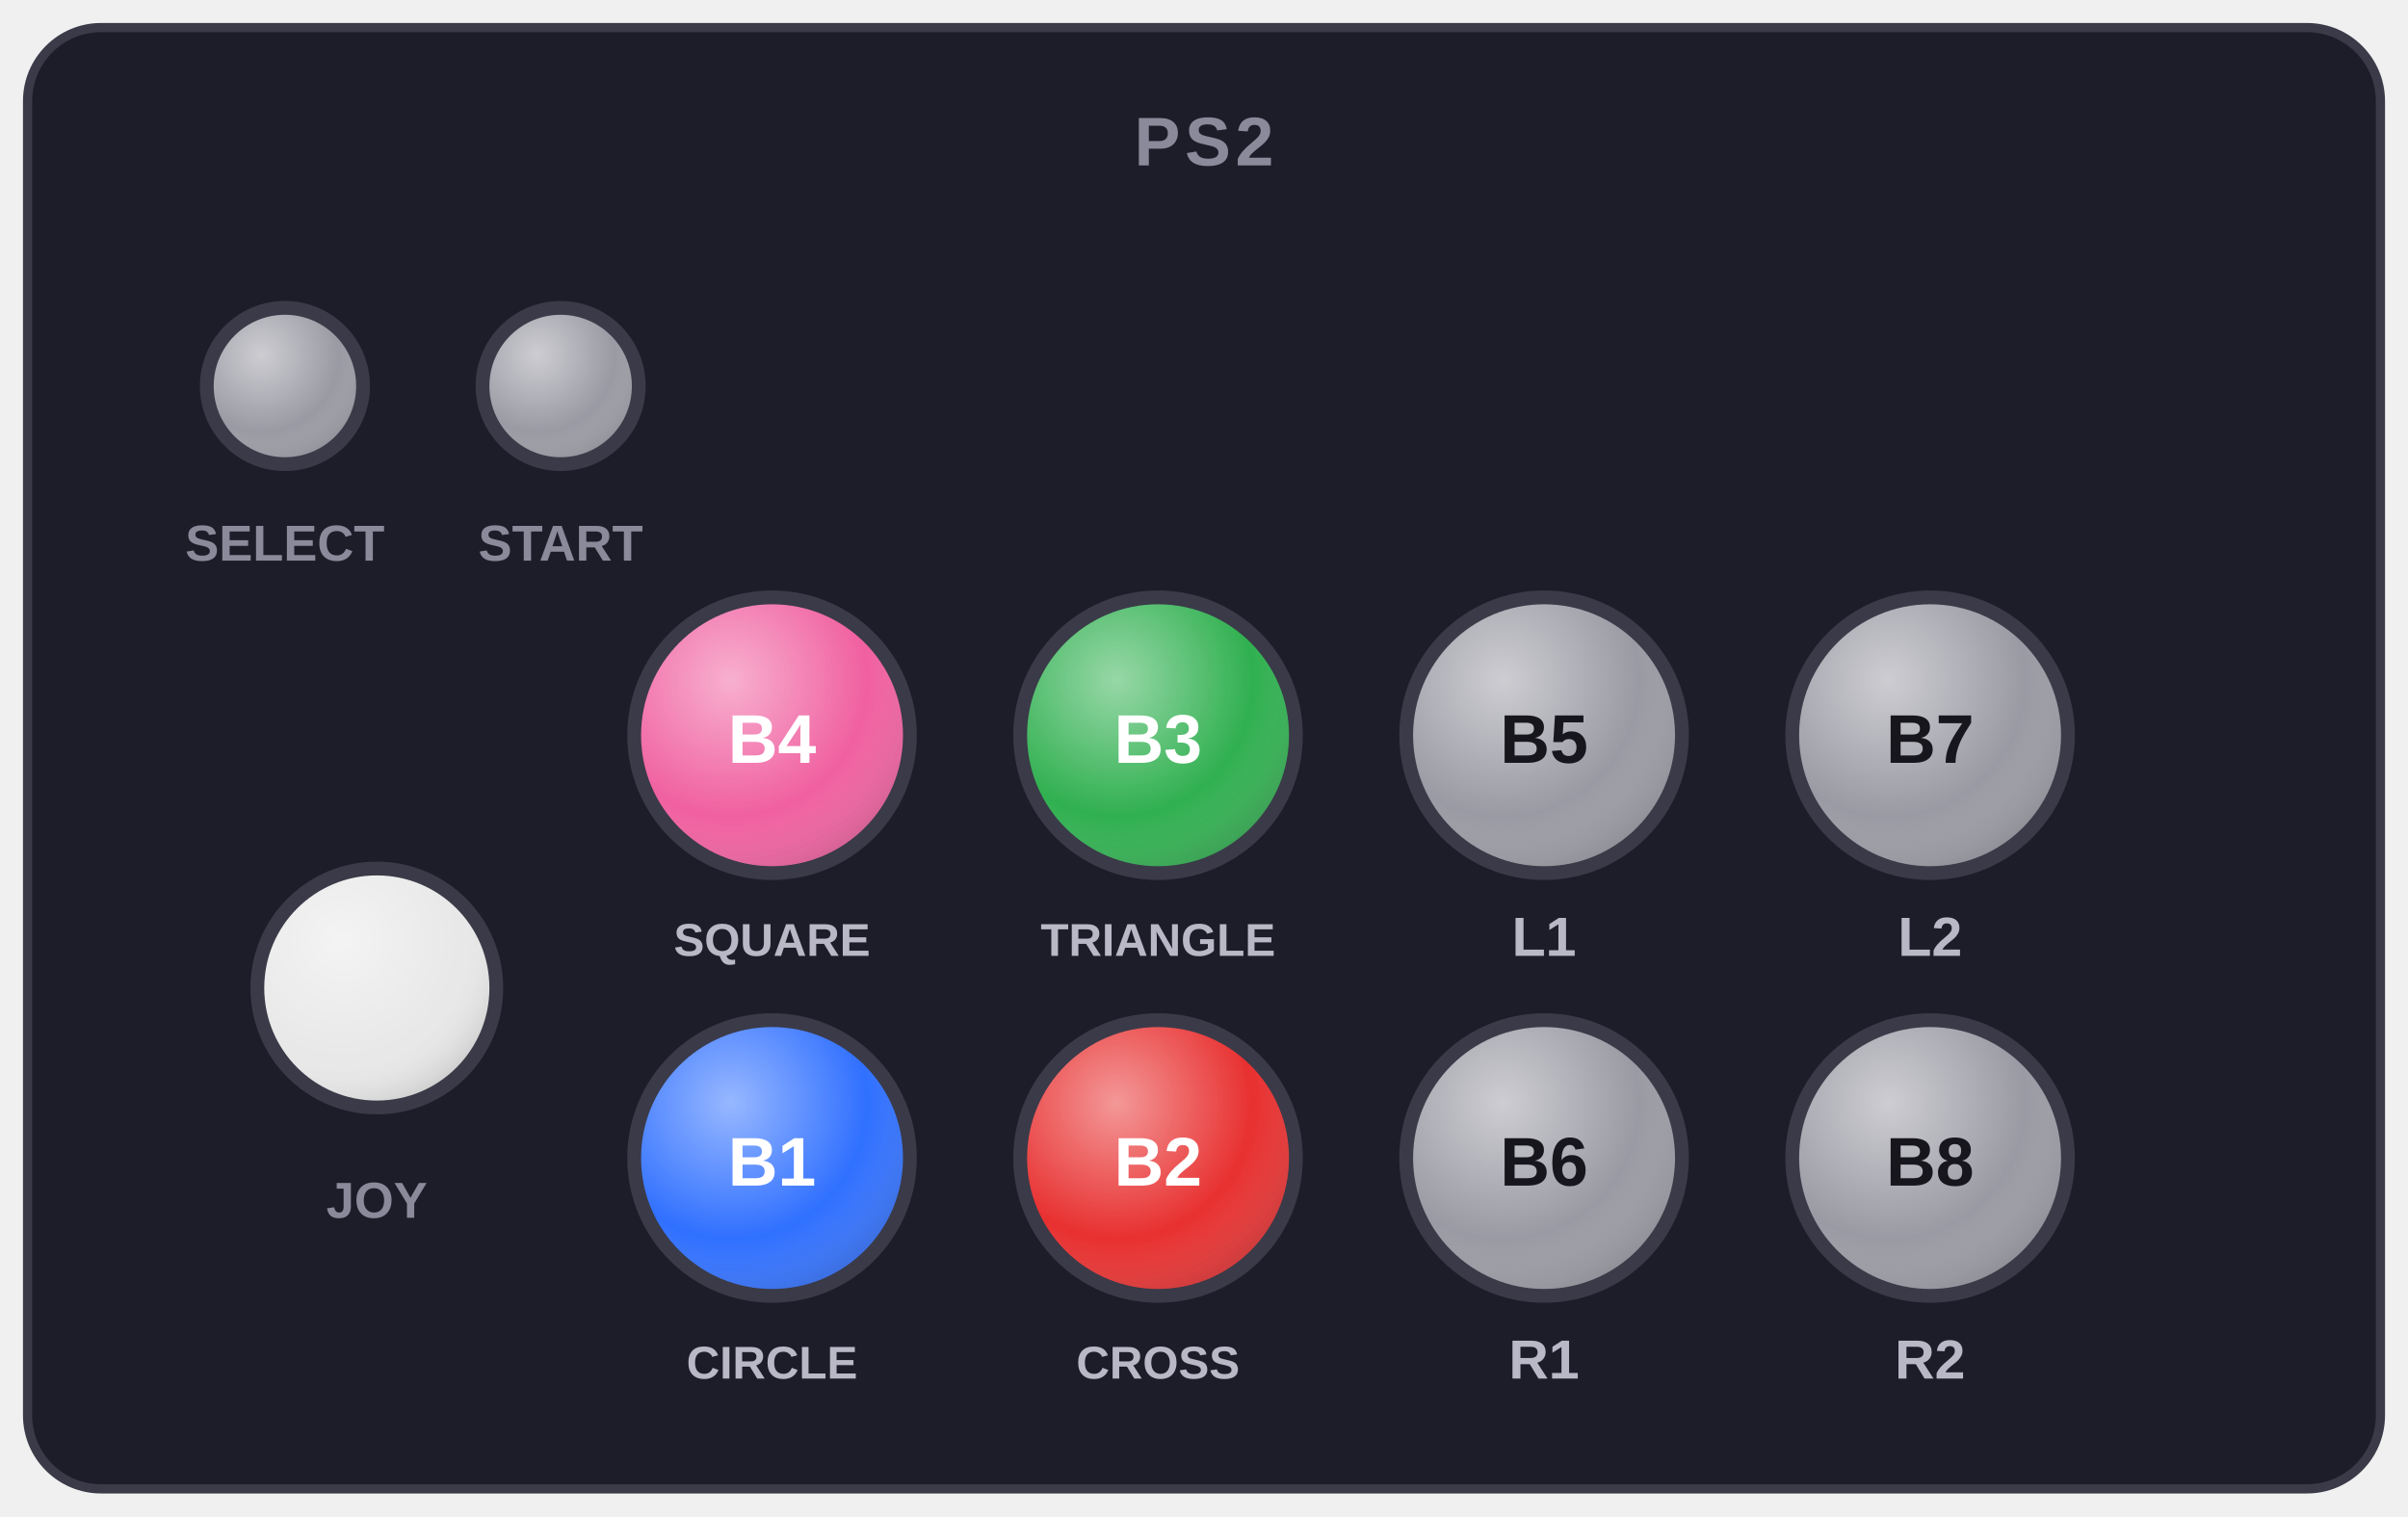
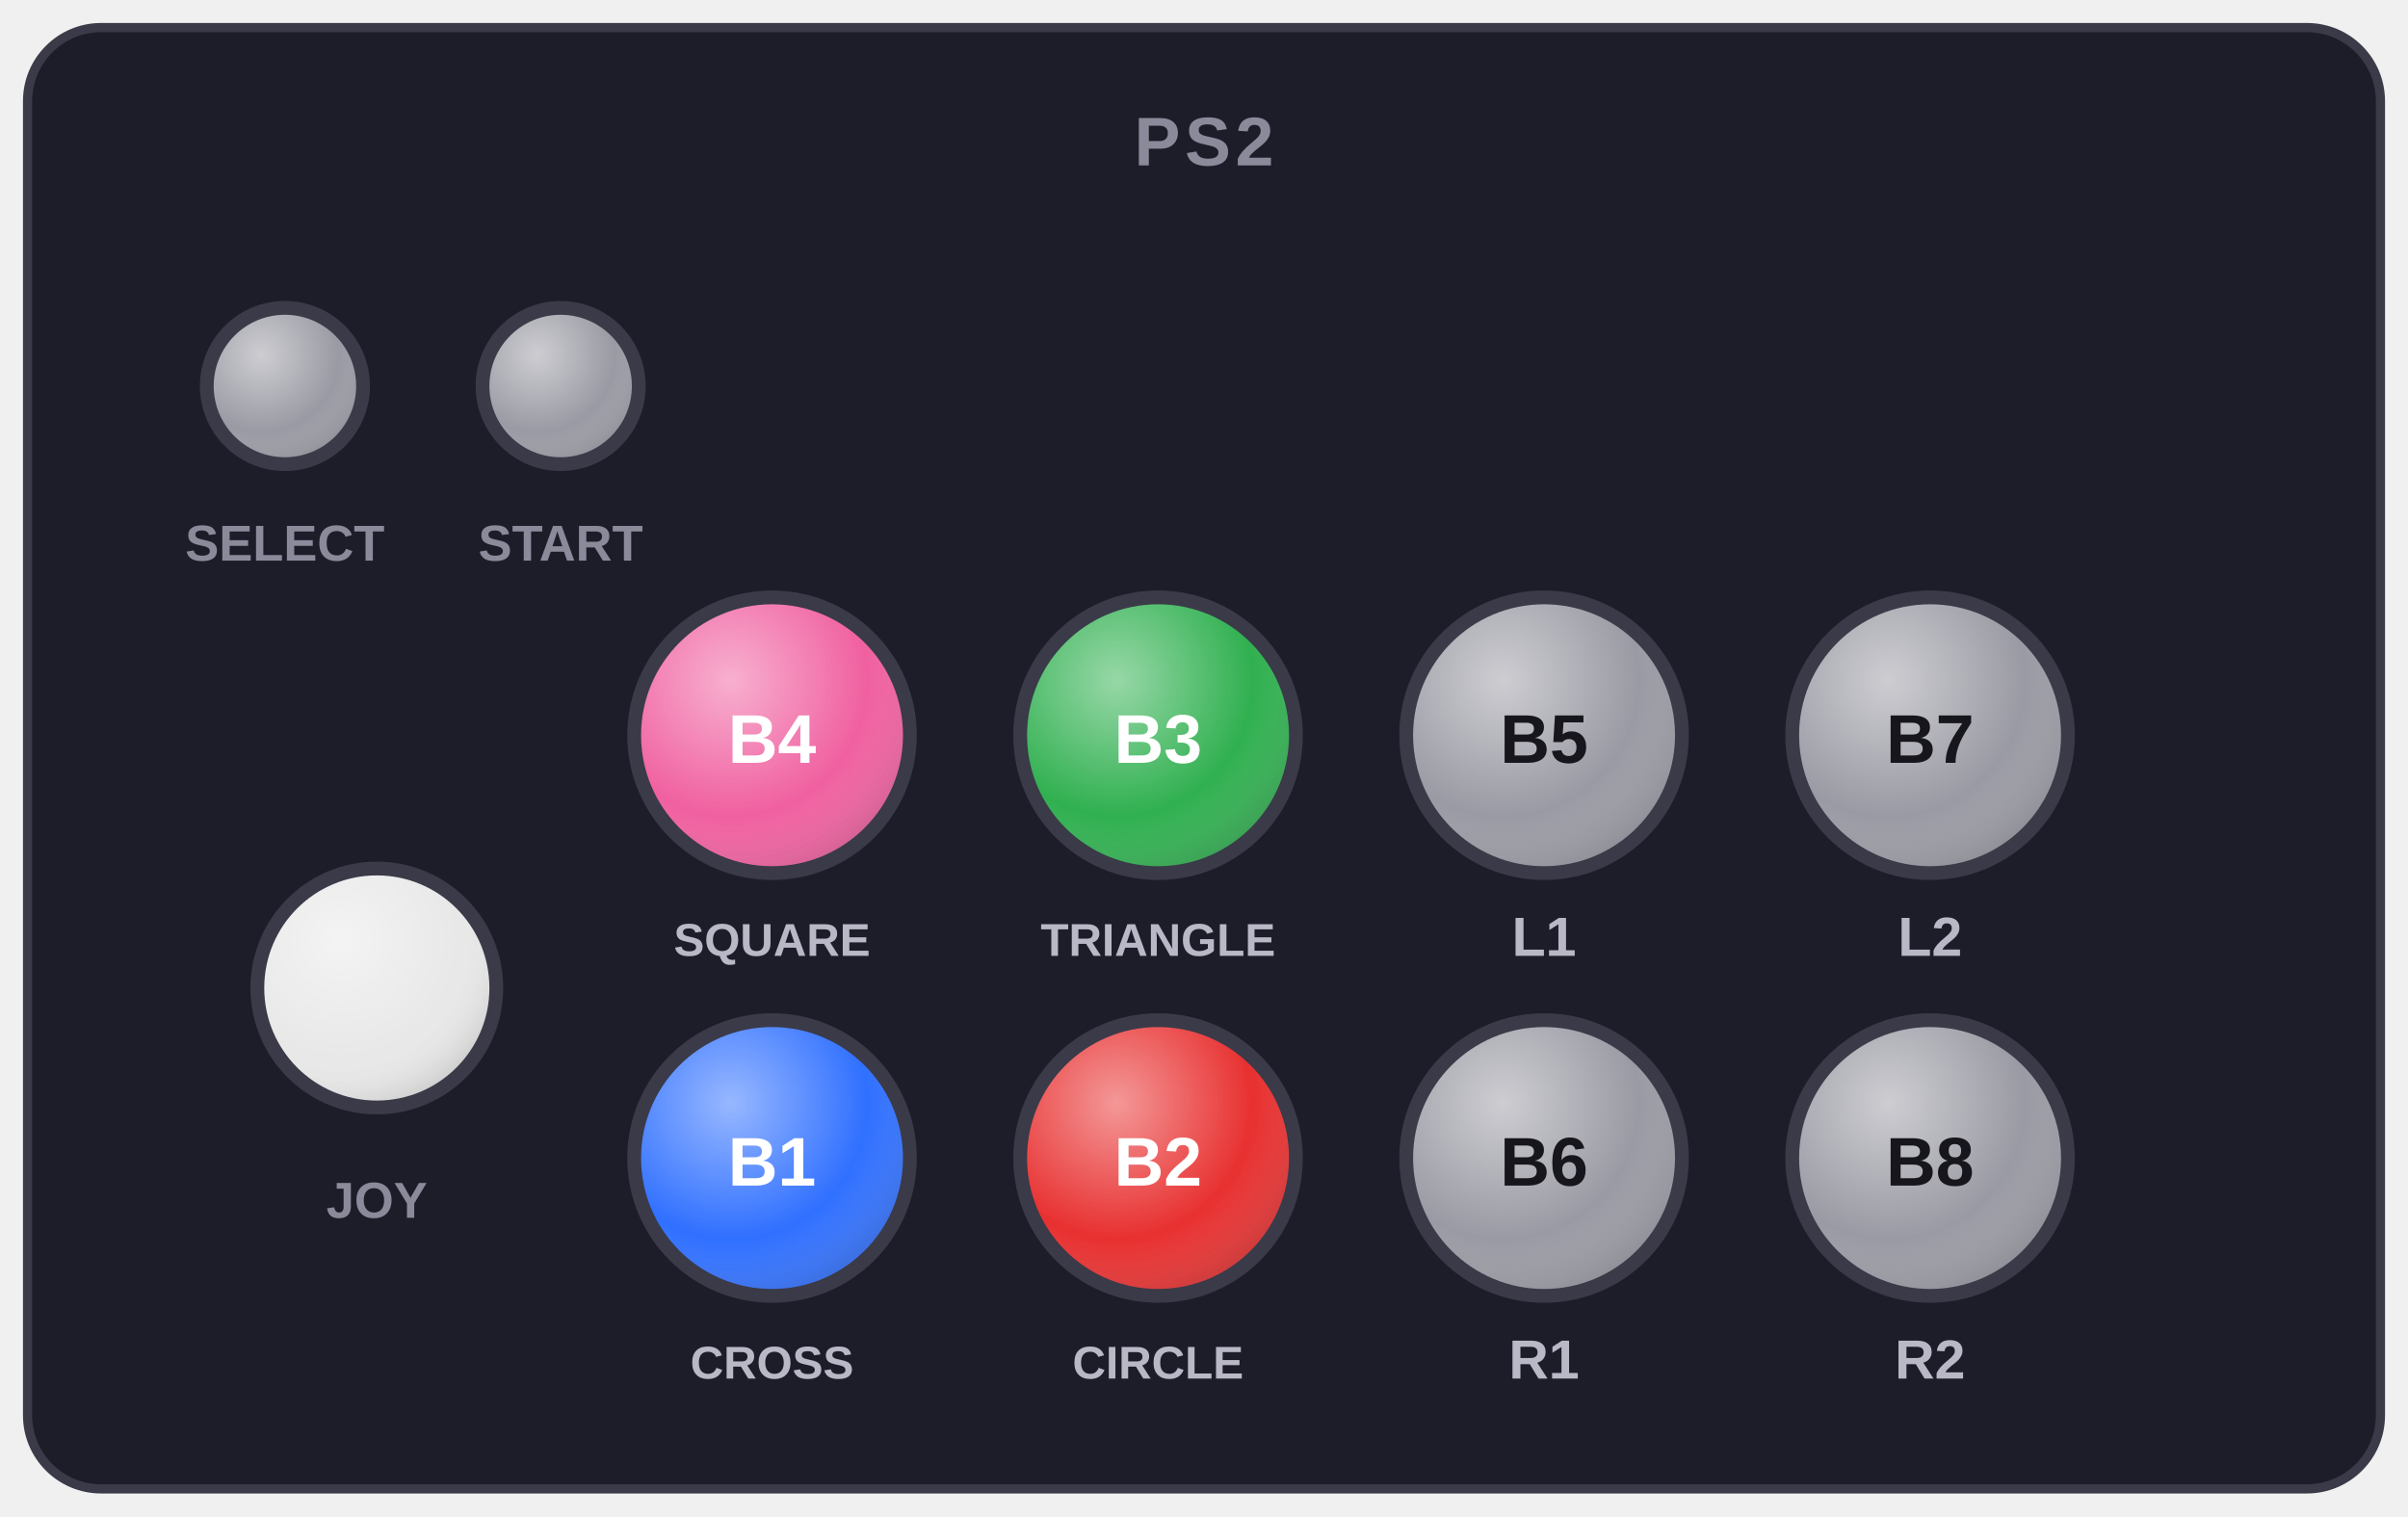
<svg xmlns="http://www.w3.org/2000/svg" viewBox="0 0 524 330" font-family="Segoe UI, Arial, sans-serif">
  <defs>
    <radialGradient id="dome" cx="0.35" cy="0.3" r="0.9">
      <stop offset="0" stop-color="#ffffff" stop-opacity="0.5" />
      <stop offset="0.55" stop-color="#ffffff" stop-opacity="0" />
      <stop offset="1" stop-color="#000000" stop-opacity="0.35" />
    </radialGradient>
  </defs>
  <rect x="6" y="6" width="512" height="318" rx="16" fill="#1d1d2a" stroke="#3a3a48" stroke-width="2" />
  <text x="262" y="36" text-anchor="middle" fill="#8a8a9a" font-size="15" font-weight="bold" letter-spacing="1">PS2</text>
  <circle cx="62" cy="84" r="17" fill="#9a9aa4" />
  <circle cx="62" cy="84" r="17" fill="url(#dome)" />
  <circle cx="62" cy="84" r="17" fill="none" stroke="#3a3a48" stroke-width="3" />
  <text x="62" y="122" text-anchor="middle" fill="#8a8a9a" font-size="11" font-weight="bold">SELECT</text>
  <circle cx="122" cy="84" r="17" fill="#9a9aa4" />
  <circle cx="122" cy="84" r="17" fill="url(#dome)" />
  <circle cx="122" cy="84" r="17" fill="none" stroke="#3a3a48" stroke-width="3" />
  <text x="122" y="122" text-anchor="middle" fill="#8a8a9a" font-size="11" font-weight="bold">START</text>
  <circle cx="82" cy="215" r="26" fill="#e8e8e8" />
  <circle cx="82" cy="215" r="26" fill="url(#dome)" />
  <circle cx="82" cy="215" r="26" fill="none" stroke="#3a3a48" stroke-width="3" />
  <text x="82" y="265" text-anchor="middle" fill="#8a8a9a" font-size="11" font-weight="bold">JOY</text>
  <circle cx="168" cy="160" r="30" fill="#f060a0" />
  <circle cx="168" cy="160" r="30" fill="url(#dome)" />
  <circle cx="168" cy="160" r="30" fill="none" stroke="#3a3a48" stroke-width="3" />
  <text x="168" y="166" text-anchor="middle" fill="#ffffff" font-size="15" font-weight="bold">B4</text>
  <text x="168" y="208" text-anchor="middle" fill="#b8b8c6" font-size="10" font-weight="bold">SQUARE</text>
  <circle cx="252" cy="160" r="30" fill="#30b050" />
  <circle cx="252" cy="160" r="30" fill="url(#dome)" />
  <circle cx="252" cy="160" r="30" fill="none" stroke="#3a3a48" stroke-width="3" />
  <text x="252" y="166" text-anchor="middle" fill="#ffffff" font-size="15" font-weight="bold">B3</text>
  <text x="252" y="208" text-anchor="middle" fill="#b8b8c6" font-size="10" font-weight="bold">TRIANGLE</text>
  <circle cx="336" cy="160" r="30" fill="#9a9aa4" />
  <circle cx="336" cy="160" r="30" fill="url(#dome)" />
  <circle cx="336" cy="160" r="30" fill="none" stroke="#3a3a48" stroke-width="3" />
  <text x="336" y="166" text-anchor="middle" fill="#16161c" font-size="15" font-weight="bold">B5</text>
  <text x="336" y="208" text-anchor="middle" fill="#b8b8c6" font-size="12" font-weight="bold">L1</text>
  <circle cx="420" cy="160" r="30" fill="#9a9aa4" />
  <circle cx="420" cy="160" r="30" fill="url(#dome)" />
  <circle cx="420" cy="160" r="30" fill="none" stroke="#3a3a48" stroke-width="3" />
  <text x="420" y="166" text-anchor="middle" fill="#16161c" font-size="15" font-weight="bold">B7</text>
  <text x="420" y="208" text-anchor="middle" fill="#b8b8c6" font-size="12" font-weight="bold">L2</text>
  <circle cx="168" cy="252" r="30" fill="#3070ff" />
  <circle cx="168" cy="252" r="30" fill="url(#dome)" />
  <circle cx="168" cy="252" r="30" fill="none" stroke="#3a3a48" stroke-width="3" />
  <text x="168" y="258" text-anchor="middle" fill="#ffffff" font-size="15" font-weight="bold">B1</text>
-   <text x="168" y="300" text-anchor="middle" fill="#b8b8c6" font-size="10" font-weight="bold">CIRCLE</text>
+   <text x="168" y="300" text-anchor="middle" fill="#b8b8c6" font-size="10" font-weight="bold">CROSS</text>
  <circle cx="252" cy="252" r="30" fill="#e83030" />
  <circle cx="252" cy="252" r="30" fill="url(#dome)" />
  <circle cx="252" cy="252" r="30" fill="none" stroke="#3a3a48" stroke-width="3" />
  <text x="252" y="258" text-anchor="middle" fill="#ffffff" font-size="15" font-weight="bold">B2</text>
-   <text x="252" y="300" text-anchor="middle" fill="#b8b8c6" font-size="10" font-weight="bold">CROSS</text>
+   <text x="252" y="300" text-anchor="middle" fill="#b8b8c6" font-size="10" font-weight="bold">CIRCLE</text>
  <circle cx="336" cy="252" r="30" fill="#9a9aa4" />
  <circle cx="336" cy="252" r="30" fill="url(#dome)" />
  <circle cx="336" cy="252" r="30" fill="none" stroke="#3a3a48" stroke-width="3" />
  <text x="336" y="258" text-anchor="middle" fill="#16161c" font-size="15" font-weight="bold">B6</text>
  <text x="336" y="300" text-anchor="middle" fill="#b8b8c6" font-size="12" font-weight="bold">R1</text>
  <circle cx="420" cy="252" r="30" fill="#9a9aa4" />
  <circle cx="420" cy="252" r="30" fill="url(#dome)" />
  <circle cx="420" cy="252" r="30" fill="none" stroke="#3a3a48" stroke-width="3" />
  <text x="420" y="258" text-anchor="middle" fill="#16161c" font-size="15" font-weight="bold">B8</text>
  <text x="420" y="300" text-anchor="middle" fill="#b8b8c6" font-size="12" font-weight="bold">R2</text>
</svg>
